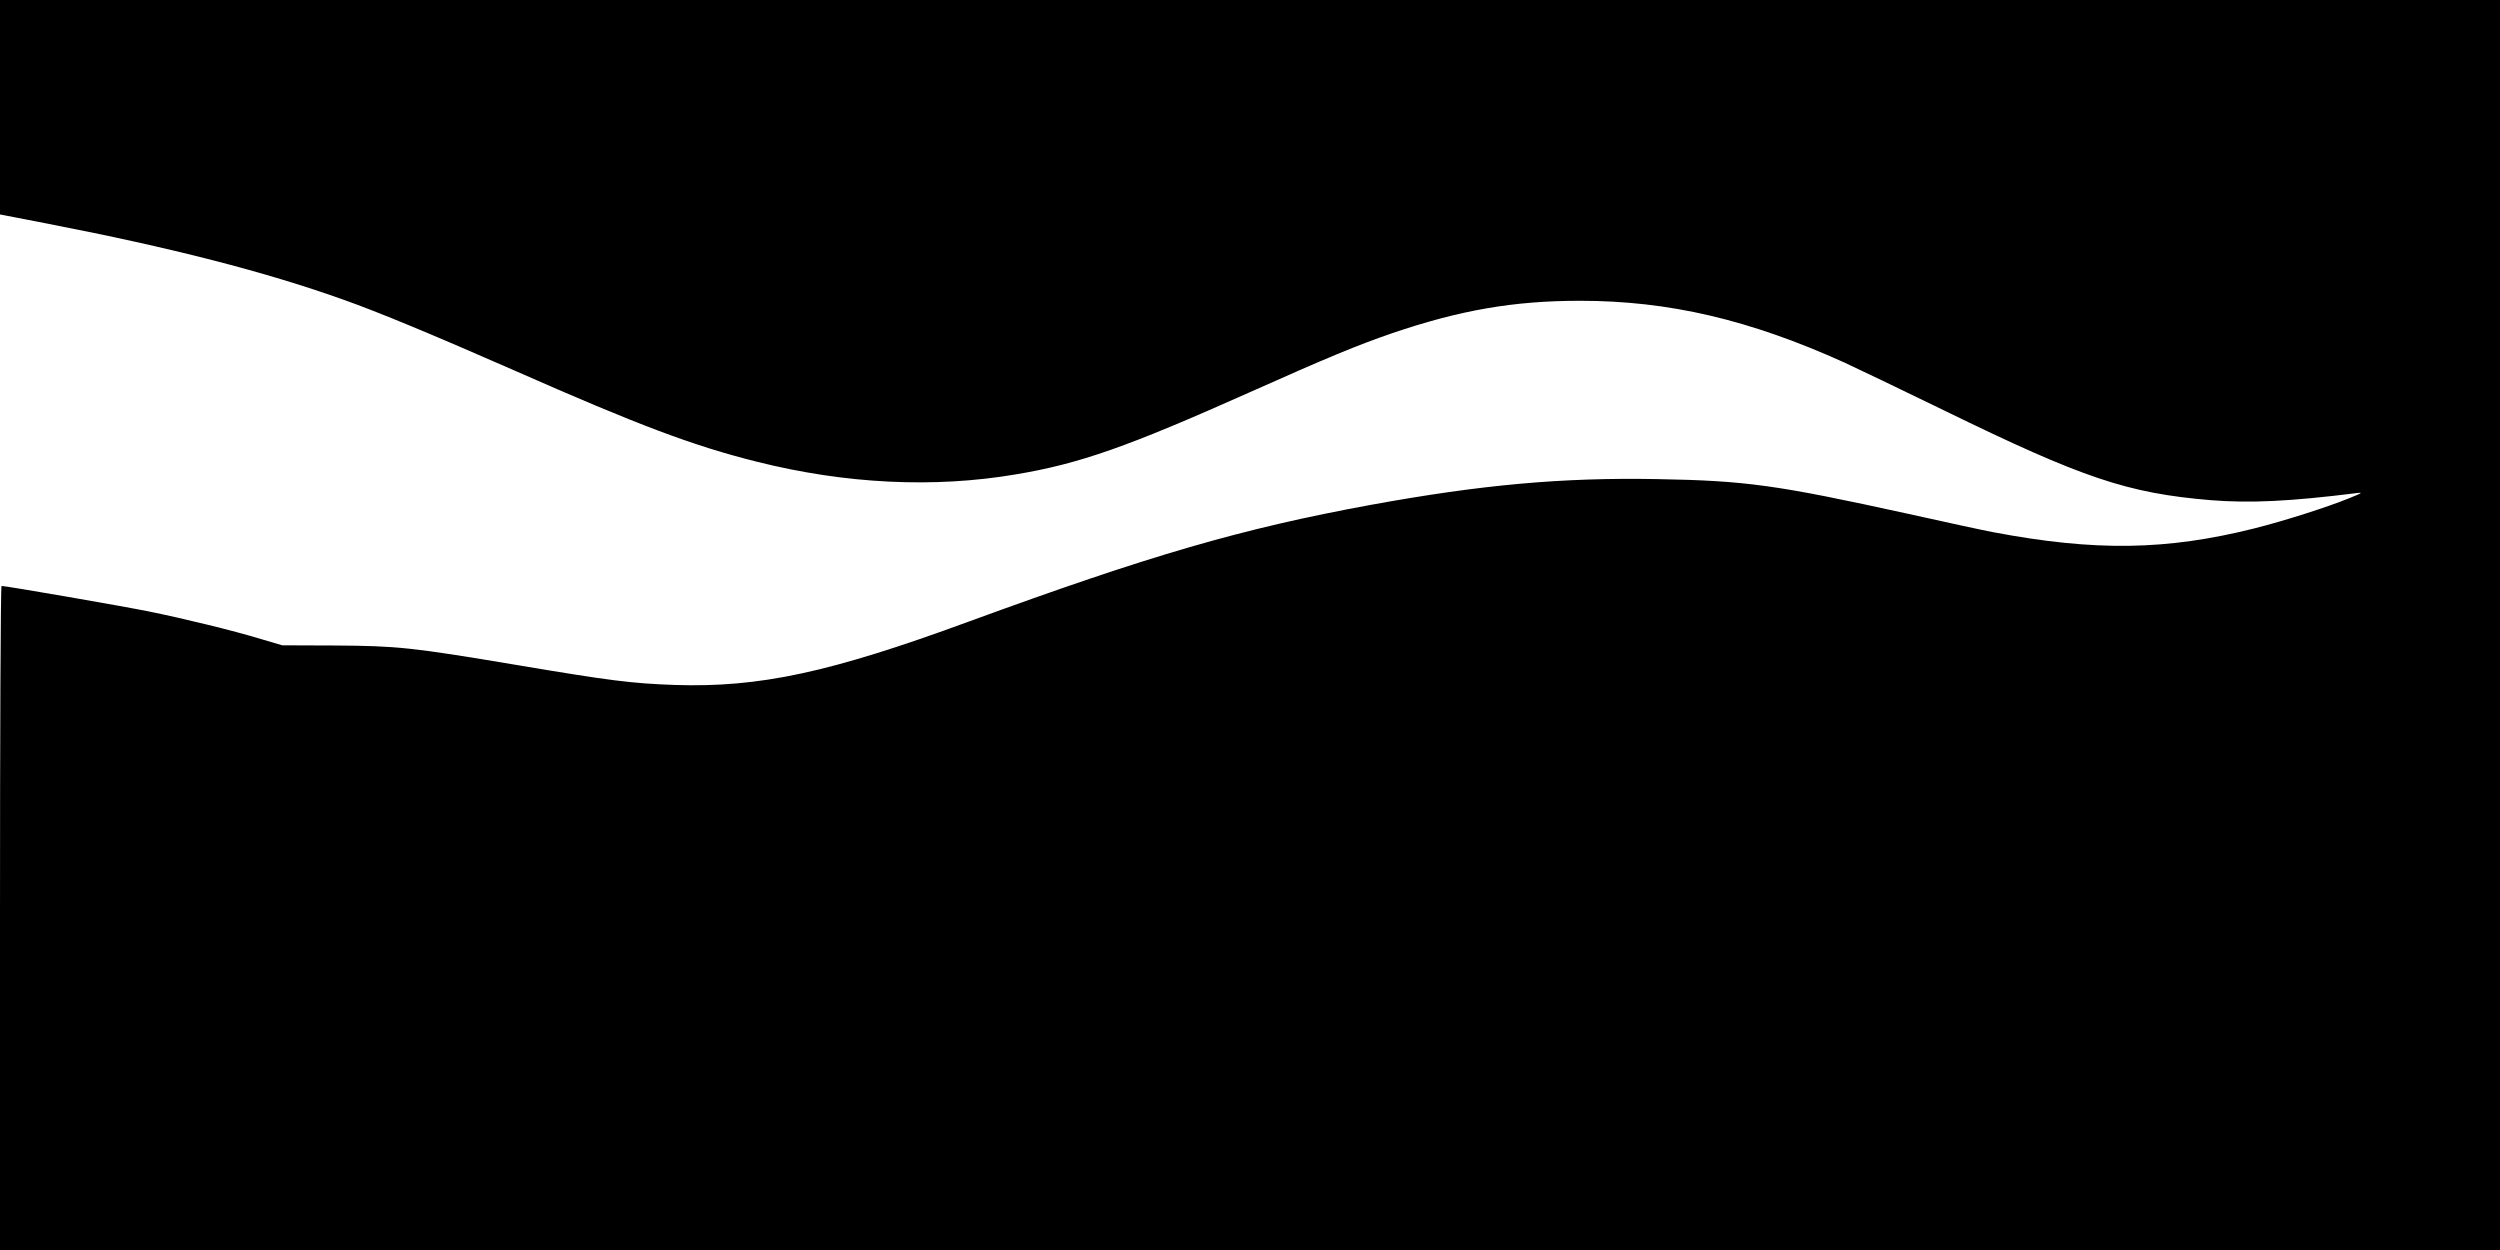
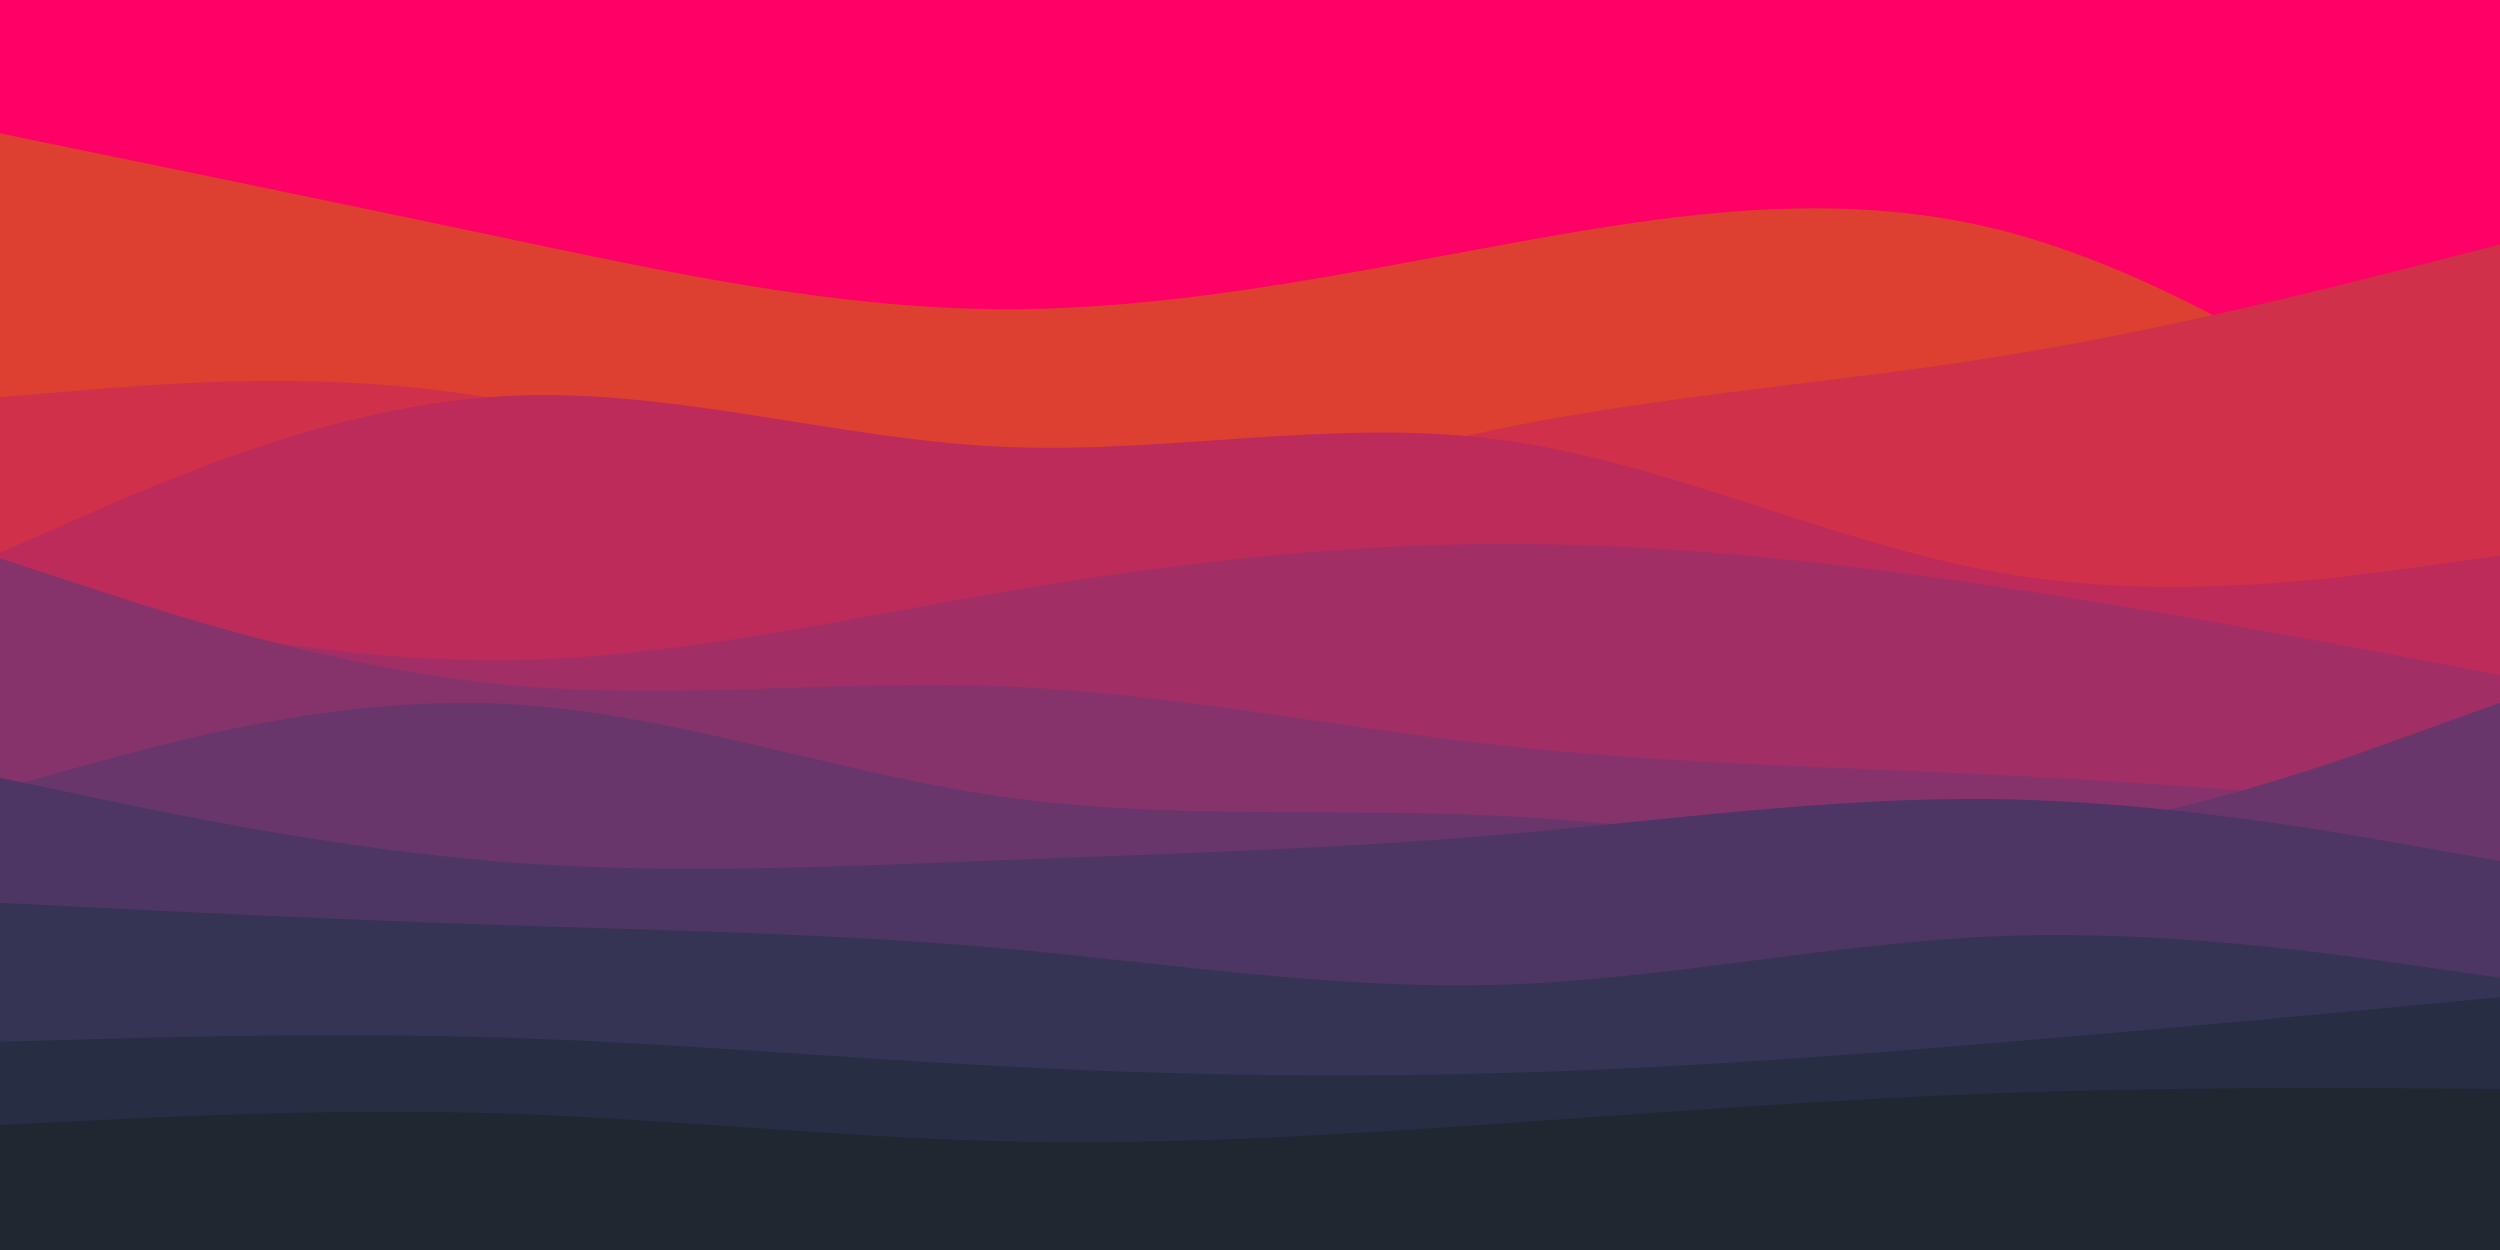
- <svg xmlns="http://www.w3.org/2000/svg" version="1.0" width="1280pt" height="640pt" viewBox="0 0 1280 640" preserveAspectRatio="xMidYMid meet">
-   <g transform="translate(0,640) scale(0.1,-0.1)" fill="#000000" stroke="none">
-     <path d="M0 5851 l0 -549 243 -47 c629 -122 1115 -246 1517 -390 178 -63 450 -176 881 -365 630 -278 910 -383 1234 -464 454 -114 906 -136 1325 -65 329 55 572 141 1195 419 405 181 556 243 730 303 349 119 624 167 965 167 455 0 869 -97 1355 -317 61 -28 290 -138 510 -245 711 -347 937 -423 1365 -459 202 -16 406 -6 743 36 37 5 34 2 -33 -25 -115 -47 -332 -116 -486 -155 -451 -113 -814 -119 -1338 -20 -44 8 -242 51 -440 95 -670 147 -825 169 -1282 177 -486 9 -901 -29 -1466 -132 -663 -122 -1127 -257 -2062 -599 -708 -260 -1068 -337 -1501 -323 -222 8 -326 21 -808 102 -542 91 -614 98 -932 100 l-270 1 -105 31 c-144 44 -395 105 -576 142 -127 26 -733 131 -756 131 -5 0 -8 -765 -8 -1700 l0 -1700 6400 0 6400 0 0 3200 0 3200 -6400 0 -6400 0 0 -549z" />
-   </g>
+ <svg xmlns="http://www.w3.org/2000/svg" id="visual" viewBox="0 0 900 450" width="900" height="450" version="1.1">
+   <rect x="0" y="0" width="900" height="450" fill="#ff0066" />
+   <path d="M0 48L30 54.2C60 60.3 120 72.7 180 85.3C240 98 300 111 360 111.3C420 111.7 480 99.3 540 88.3C600 77.3 660 67.7 720 82.8C780 98 840 138 870 158L900 178L900 451L870 451C840 451 780 451 720 451C660 451 600 451 540 451C480 451 420 451 360 451C300 451 240 451 180 451C120 451 60 451 30 451L0 451Z" fill="#dd3f31" />
+   <path d="M0 143L30 140.5C60 138 120 133 180 143.8C240 154.7 300 181.3 360 184.3C420 187.3 480 166.7 540 154.3C600 142 660 138 720 128.3C780 118.7 840 103.3 870 95.7L900 88L900 451L870 451C840 451 780 451 720 451C660 451 600 451 540 451C480 451 420 451 360 451C300 451 240 451 180 451C120 451 60 451 30 451L0 451Z" fill="#d03049" />
+   <path d="M0 199L30 185.8C60 172.7 120 146.3 180 142.7C240 139 300 158 360 160.8C420 163.7 480 150.3 540 158.3C600 166.3 660 195.7 720 206.2C780 216.7 840 208.3 870 204.2L900 200L900 451L870 451C840 451 780 451 720 451C660 451 600 451 540 451C480 451 420 451 360 451C300 451 240 451 180 451C120 451 60 451 30 451L0 451Z" fill="#bc2b5a" />
+   <path d="M0 212L30 218.5C60 225 120 238 180 237.7C240 237.3 300 223.7 360 213.3C420 203 480 196 540 195.8C600 195.7 660 202.3 720 211.3C780 220.3 840 231.7 870 237.3L900 243L900 451L870 451C840 451 780 451 720 451C660 451 600 451 540 451C480 451 420 451 360 451C300 451 240 451 180 451C120 451 60 451 30 451L0 451Z" fill="#a22e66" />
+   <path d="M0 201L30 210.8C60 220.7 120 240.3 180 246.3C240 252.3 300 244.7 360 247C420 249.3 480 261.7 540 268.3C600 275 660 276 720 279C780 282 840 287 870 289.5L900 292L900 451L870 451C840 451 780 451 720 451C660 451 600 451 540 451C480 451 420 451 360 451C300 451 240 451 180 451C120 451 60 451 30 451L0 451Z" fill="#86336c" />
+   <path d="M0 284L30 275.7C60 267.3 120 250.7 180 253.3C240 256 300 278 360 286.7C420 295.3 480 290.7 540 293.7C600 296.7 660 307.3 720 301.8C780 296.3 840 274.7 870 263.8L900 253L900 451L870 451C840 451 780 451 720 451C660 451 600 451 540 451C480 451 420 451 360 451C300 451 240 451 180 451C120 451 60 451 30 451L0 451Z" fill="#68366b" />
+   <path d="M0 280L30 286.3C60 292.7 120 305.3 180 310.2C240 315 300 312 360 309.7C420 307.3 480 305.7 540 300.5C600 295.3 660 286.7 720 287.7C780 288.7 840 299.3 870 304.7L900 310L900 451L870 451C840 451 780 451 720 451C660 451 600 451 540 451C480 451 420 451 360 451C300 451 240 451 180 451C120 451 60 451 30 451L0 451Z" fill="#4d3663" />
+   <path d="M0 325L30 326.5C60 328 120 331 180 333C240 335 300 336 360 341.3C420 346.7 480 356.3 540 354.5C600 352.7 660 339.3 720 337C780 334.7 840 343.3 870 347.7L900 352L900 451L870 451C840 451 780 451 720 451C660 451 600 451 540 451C480 451 420 451 360 451C300 451 240 451 180 451C120 451 60 451 30 451L0 451Z" fill="#363455" />
+   <path d="M0 375L30 374.2C60 373.3 120 371.7 180 373.5C240 375.3 300 380.7 360 383.8C420 387 480 388 540 386.3C600 384.7 660 380.3 720 375.3C780 370.3 840 364.7 870 361.8L900 359L900 451L870 451C840 451 780 451 720 451C660 451 600 451 540 451C480 451 420 451 360 451C300 451 240 451 180 451C120 451 60 451 30 451L0 451Z" fill="#272e44" />
+   <path d="M0 405L30 403.5C60 402 120 399 180 400.8C240 402.7 300 409.3 360 410.8C420 412.3 480 408.7 540 404.5C600 400.3 660 395.7 720 393.5C780 391.3 840 391.7 870 391.8L900 392L900 451L870 451C840 451 780 451 720 451C660 451 600 451 540 451C480 451 420 451 360 451C300 451 240 451 180 451C120 451 60 451 30 451L0 451Z" fill="#202731" />
</svg>
